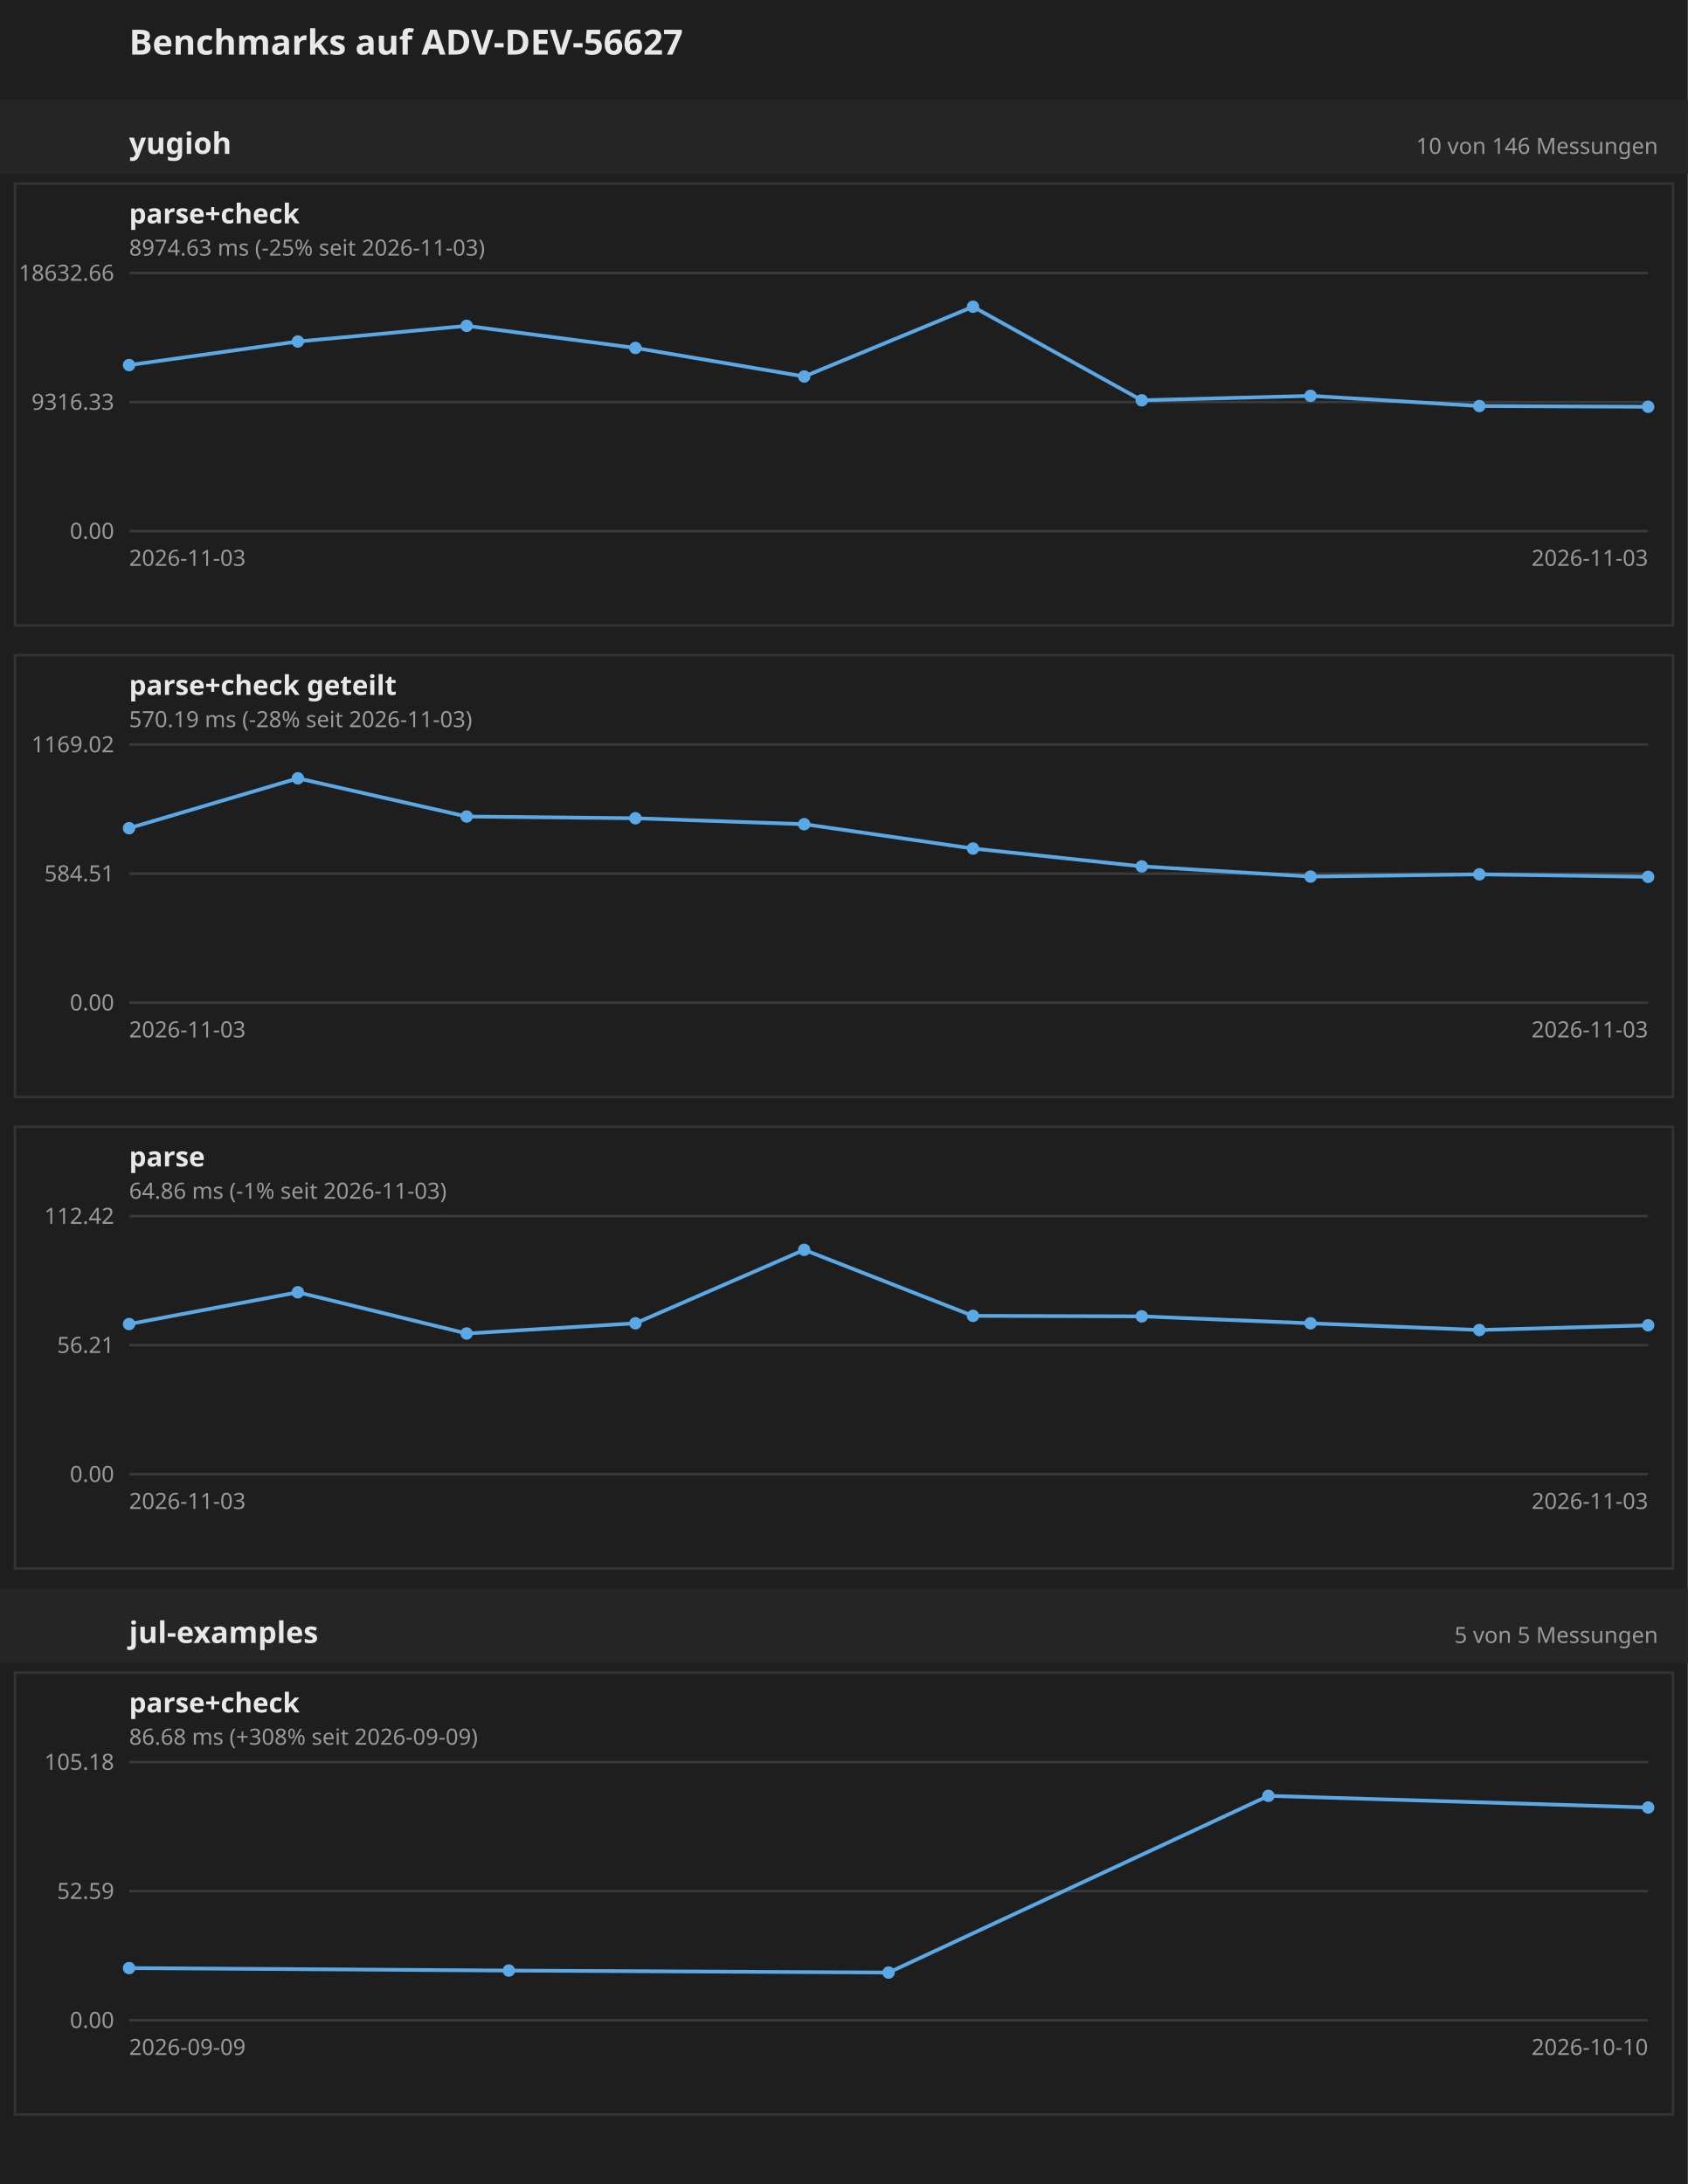
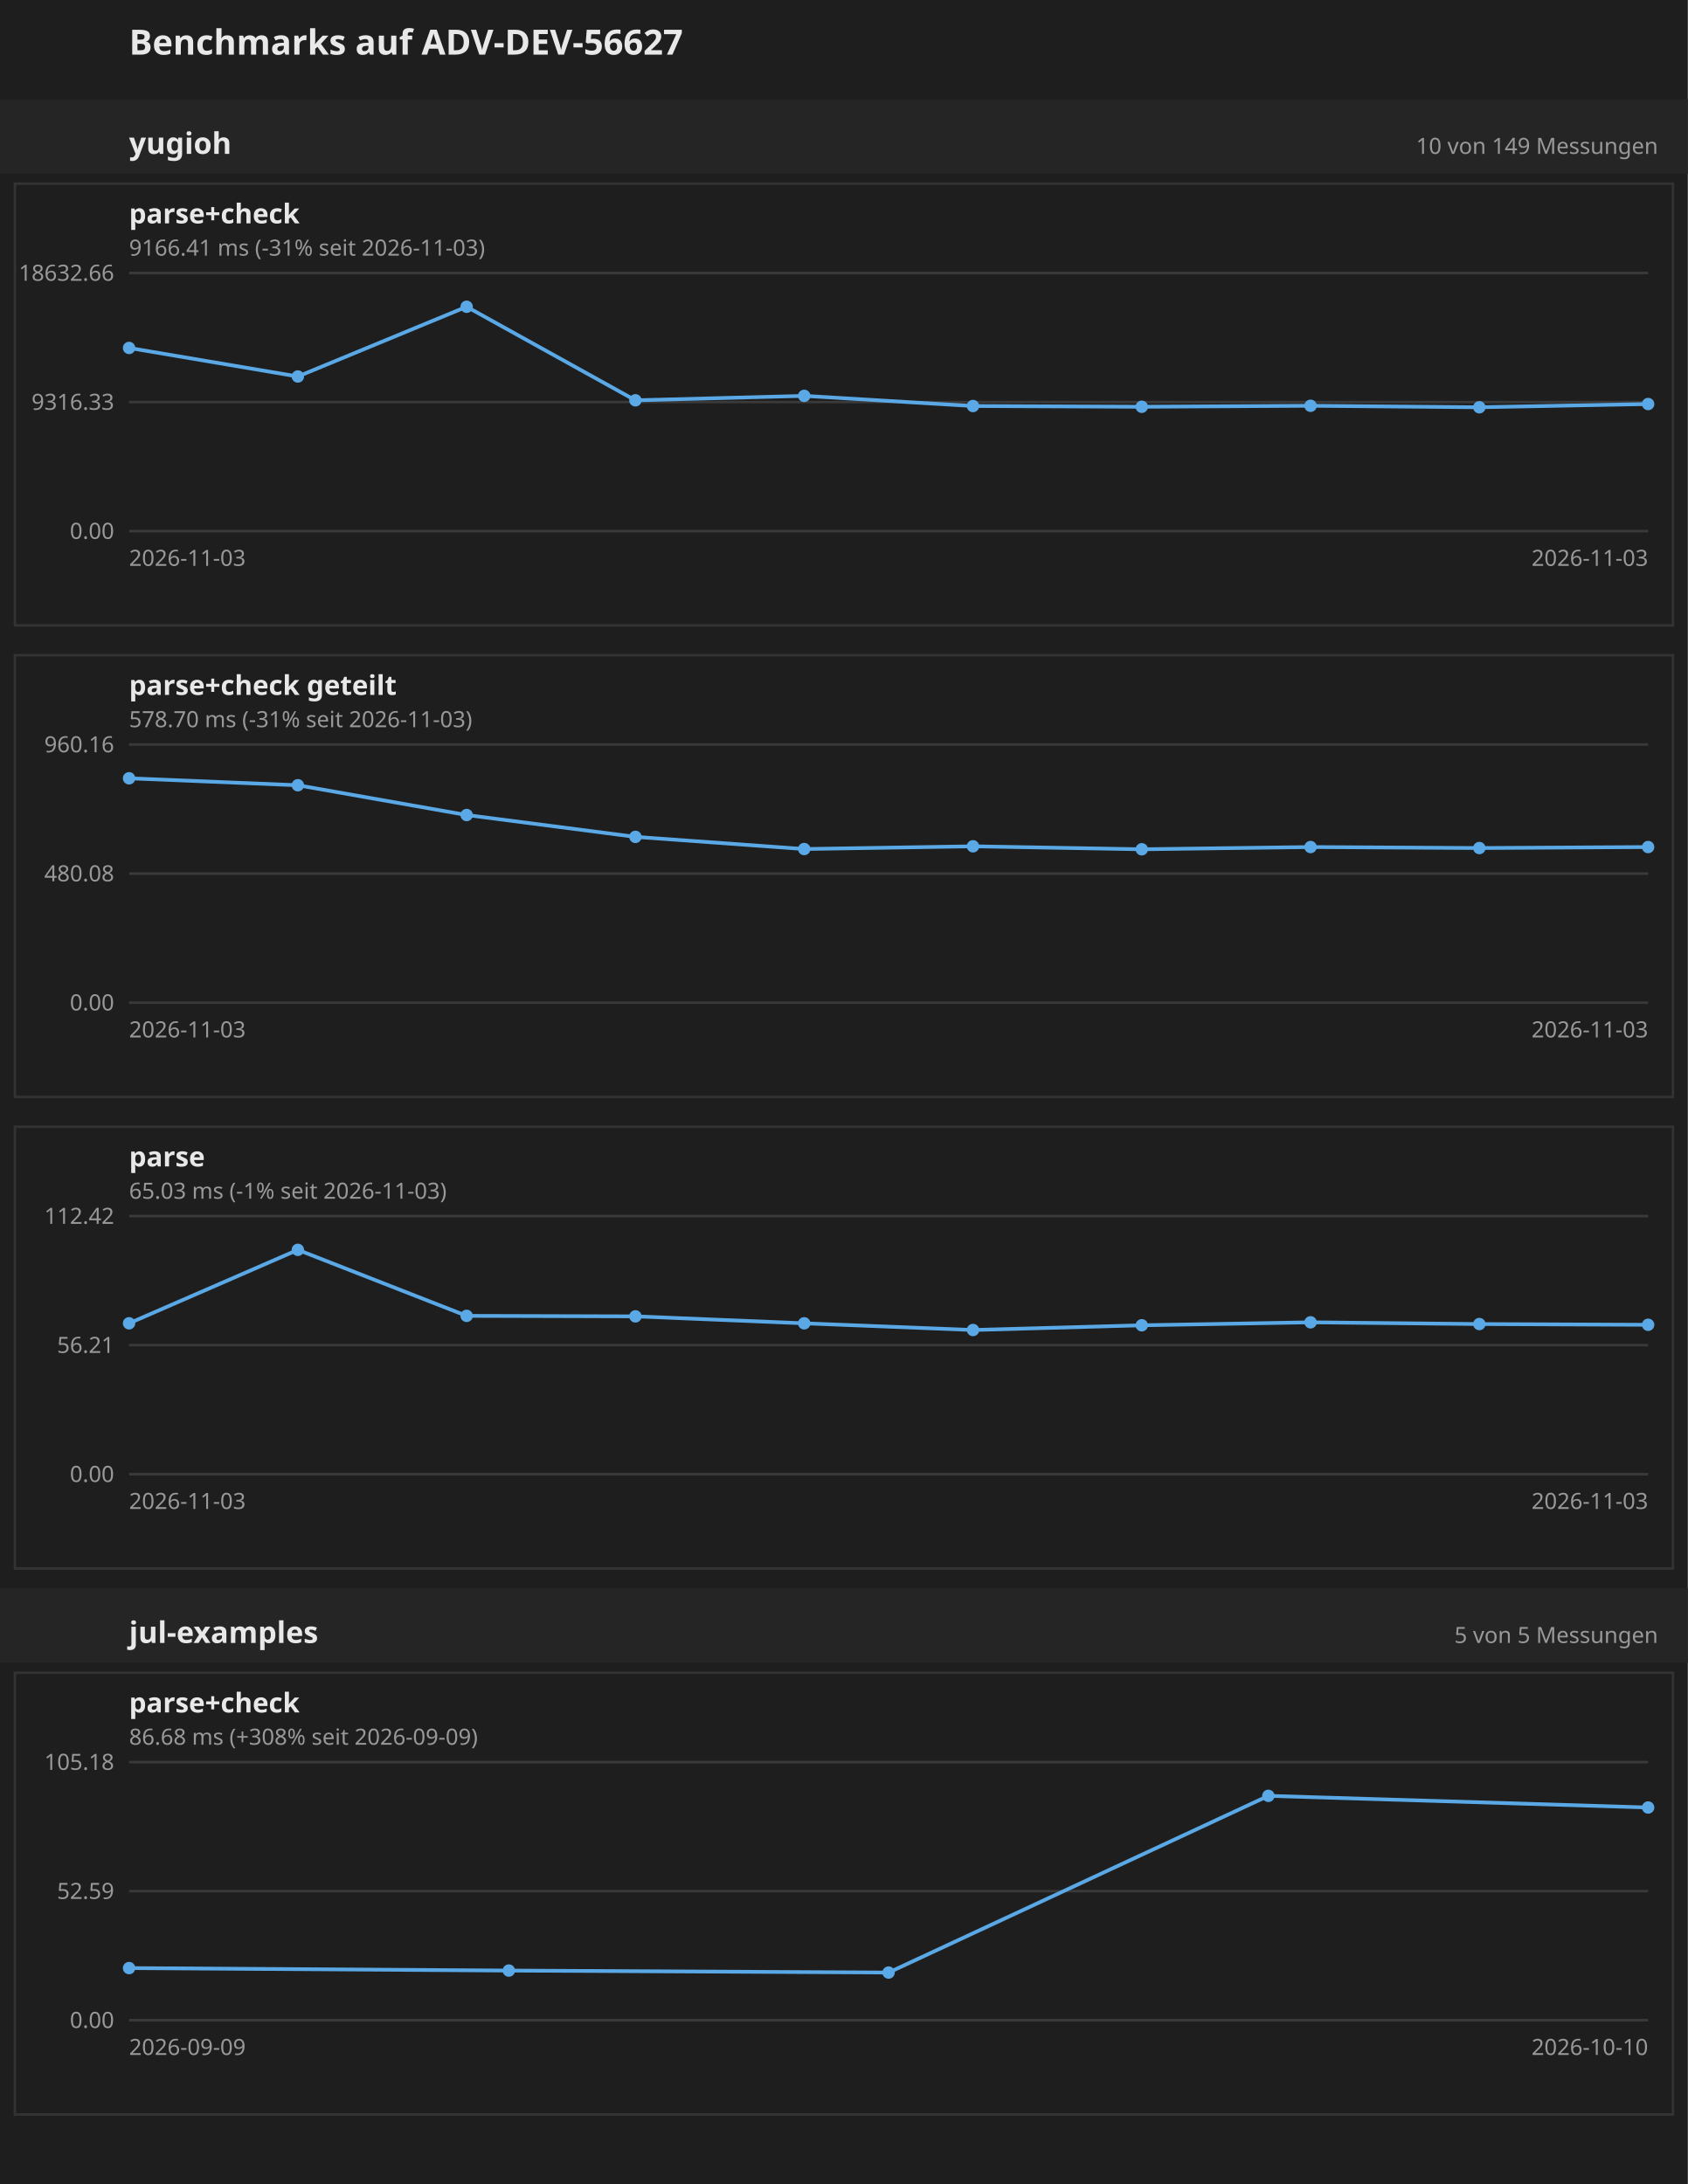
<svg xmlns="http://www.w3.org/2000/svg" width="680" height="880" font-family="sans-serif">
  <rect width="680" height="880" fill="#1e1e1e" />
  <text x="52" y="22" font-size="14" font-weight="bold" fill="#e8e8e8">Benchmarks auf ADV-DEV-56627</text>
  <g transform="translate(0 40)">
    <rect x="0" y="0" width="680" height="30" fill="#252525" />
    <text x="52" y="22" font-size="12" font-weight="bold" fill="#e8e8e8">yugioh</text>
-     <text x="668" y="22" text-anchor="end" font-size="9" fill="#999">10 von 146 Messungen</text>
+     <text x="668" y="22" text-anchor="end" font-size="9" fill="#999">10 von 149 Messungen</text>
    <g transform="translate(0 30)">
      <g transform="translate(0 0)">
        <rect x="6" y="4" width="668" height="178" fill="none" stroke="#333" />
        <text x="52" y="20" font-size="11" font-weight="bold" fill="#e8e8e8">parse+check</text>
-         <text x="52" y="33" font-size="9" fill="#999">8974.63 ms (-25% seit 2026-11-03)</text>
+         <text x="52" y="33" font-size="9" fill="#999">9166.41 ms (-31% seit 2026-11-03)</text>
        <line x1="52" y1="144.0" x2="664" y2="144.0" stroke="#3a3a3a" />
        <text x="46" y="144.0" text-anchor="end" dominant-baseline="middle" font-size="9" fill="#999">0.00</text>
        <line x1="52" y1="92.0" x2="664" y2="92.0" stroke="#3a3a3a" />
        <text x="46" y="92.0" text-anchor="end" dominant-baseline="middle" font-size="9" fill="#999">9316.33</text>
        <line x1="52" y1="40.0" x2="664" y2="40.0" stroke="#3a3a3a" />
        <text x="46" y="40.0" text-anchor="end" dominant-baseline="middle" font-size="9" fill="#999">18632.66</text>
        <text x="52" y="158" font-size="9" fill="#999">2026-11-03</text>
        <text x="664" y="158" text-anchor="end" font-size="9" fill="#999">2026-11-03</text>
-         <polyline fill="none" stroke="#5aa9e6" stroke-width="1.5" points="52.0,77.1 120.0,67.6 188.0,61.3 256.0,70.2 324.0,81.7 392.0,53.6 460.0,91.3 528.0,89.5 596.0,93.6 664.0,93.9" />
-         <circle cx="52.0" cy="77.1" r="2.5" fill="#5aa9e6" />
-         <circle cx="120.0" cy="67.6" r="2.5" fill="#5aa9e6" />
-         <circle cx="188.0" cy="61.3" r="2.5" fill="#5aa9e6" />
-         <circle cx="256.0" cy="70.2" r="2.5" fill="#5aa9e6" />
-         <circle cx="324.0" cy="81.7" r="2.5" fill="#5aa9e6" />
-         <circle cx="392.0" cy="53.6" r="2.5" fill="#5aa9e6" />
-         <circle cx="460.0" cy="91.3" r="2.5" fill="#5aa9e6" />
-         <circle cx="528.0" cy="89.5" r="2.5" fill="#5aa9e6" />
-         <circle cx="596.0" cy="93.6" r="2.5" fill="#5aa9e6" />
-         <circle cx="664.0" cy="93.9" r="2.5" fill="#5aa9e6" />
+         <polyline fill="none" stroke="#5aa9e6" stroke-width="1.5" points="52.0,70.2 120.0,81.7 188.0,53.6 256.0,91.3 324.0,89.5 392.0,93.6 460.0,93.9 528.0,93.5 596.0,94.1 664.0,92.8" />
+         <circle cx="52.0" cy="70.2" r="2.5" fill="#5aa9e6" />
+         <circle cx="120.0" cy="81.7" r="2.5" fill="#5aa9e6" />
+         <circle cx="188.0" cy="53.6" r="2.5" fill="#5aa9e6" />
+         <circle cx="256.0" cy="91.3" r="2.5" fill="#5aa9e6" />
+         <circle cx="324.0" cy="89.5" r="2.5" fill="#5aa9e6" />
+         <circle cx="392.0" cy="93.6" r="2.5" fill="#5aa9e6" />
+         <circle cx="460.0" cy="93.9" r="2.5" fill="#5aa9e6" />
+         <circle cx="528.0" cy="93.5" r="2.5" fill="#5aa9e6" />
+         <circle cx="596.0" cy="94.1" r="2.5" fill="#5aa9e6" />
+         <circle cx="664.0" cy="92.8" r="2.5" fill="#5aa9e6" />
      </g>
      <g transform="translate(0 190)">
        <rect x="6" y="4" width="668" height="178" fill="none" stroke="#333" />
        <text x="52" y="20" font-size="11" font-weight="bold" fill="#e8e8e8">parse+check geteilt</text>
-         <text x="52" y="33" font-size="9" fill="#999">570.19 ms (-28% seit 2026-11-03)</text>
+         <text x="52" y="33" font-size="9" fill="#999">578.70 ms (-31% seit 2026-11-03)</text>
        <line x1="52" y1="144.0" x2="664" y2="144.0" stroke="#3a3a3a" />
        <text x="46" y="144.0" text-anchor="end" dominant-baseline="middle" font-size="9" fill="#999">0.00</text>
        <line x1="52" y1="92.0" x2="664" y2="92.0" stroke="#3a3a3a" />
-         <text x="46" y="92.0" text-anchor="end" dominant-baseline="middle" font-size="9" fill="#999">584.51</text>
+         <text x="46" y="92.0" text-anchor="end" dominant-baseline="middle" font-size="9" fill="#999">480.08</text>
        <line x1="52" y1="40.0" x2="664" y2="40.0" stroke="#3a3a3a" />
-         <text x="46" y="40.0" text-anchor="end" dominant-baseline="middle" font-size="9" fill="#999">1169.02</text>
+         <text x="46" y="40.0" text-anchor="end" dominant-baseline="middle" font-size="9" fill="#999">960.16</text>
        <text x="52" y="158" font-size="9" fill="#999">2026-11-03</text>
        <text x="664" y="158" text-anchor="end" font-size="9" fill="#999">2026-11-03</text>
-         <polyline fill="none" stroke="#5aa9e6" stroke-width="1.5" points="52.0,73.7 120.0,53.6 188.0,69.0 256.0,69.7 324.0,72.1 392.0,81.9 460.0,89.1 528.0,93.2 596.0,92.3 664.0,93.3" />
-         <circle cx="52.0" cy="73.7" r="2.5" fill="#5aa9e6" />
-         <circle cx="120.0" cy="53.6" r="2.5" fill="#5aa9e6" />
-         <circle cx="188.0" cy="69.0" r="2.5" fill="#5aa9e6" />
-         <circle cx="256.0" cy="69.7" r="2.5" fill="#5aa9e6" />
-         <circle cx="324.0" cy="72.1" r="2.5" fill="#5aa9e6" />
-         <circle cx="392.0" cy="81.9" r="2.5" fill="#5aa9e6" />
-         <circle cx="460.0" cy="89.1" r="2.5" fill="#5aa9e6" />
-         <circle cx="528.0" cy="93.2" r="2.5" fill="#5aa9e6" />
-         <circle cx="596.0" cy="92.3" r="2.5" fill="#5aa9e6" />
-         <circle cx="664.0" cy="93.3" r="2.5" fill="#5aa9e6" />
+         <polyline fill="none" stroke="#5aa9e6" stroke-width="1.5" points="52.0,53.6 120.0,56.4 188.0,68.4 256.0,77.2 324.0,82.1 392.0,81.0 460.0,82.2 528.0,81.3 596.0,81.7 664.0,81.3" />
+         <circle cx="52.0" cy="53.6" r="2.5" fill="#5aa9e6" />
+         <circle cx="120.0" cy="56.4" r="2.5" fill="#5aa9e6" />
+         <circle cx="188.0" cy="68.4" r="2.5" fill="#5aa9e6" />
+         <circle cx="256.0" cy="77.2" r="2.5" fill="#5aa9e6" />
+         <circle cx="324.0" cy="82.1" r="2.5" fill="#5aa9e6" />
+         <circle cx="392.0" cy="81.0" r="2.5" fill="#5aa9e6" />
+         <circle cx="460.0" cy="82.2" r="2.5" fill="#5aa9e6" />
+         <circle cx="528.0" cy="81.3" r="2.5" fill="#5aa9e6" />
+         <circle cx="596.0" cy="81.7" r="2.5" fill="#5aa9e6" />
+         <circle cx="664.0" cy="81.3" r="2.5" fill="#5aa9e6" />
      </g>
      <g transform="translate(0 380)">
        <rect x="6" y="4" width="668" height="178" fill="none" stroke="#333" />
        <text x="52" y="20" font-size="11" font-weight="bold" fill="#e8e8e8">parse</text>
-         <text x="52" y="33" font-size="9" fill="#999">64.86 ms (-1% seit 2026-11-03)</text>
+         <text x="52" y="33" font-size="9" fill="#999">65.03 ms (-1% seit 2026-11-03)</text>
        <line x1="52" y1="144.0" x2="664" y2="144.0" stroke="#3a3a3a" />
        <text x="46" y="144.0" text-anchor="end" dominant-baseline="middle" font-size="9" fill="#999">0.00</text>
        <line x1="52" y1="92.0" x2="664" y2="92.0" stroke="#3a3a3a" />
        <text x="46" y="92.0" text-anchor="end" dominant-baseline="middle" font-size="9" fill="#999">56.21</text>
        <line x1="52" y1="40.0" x2="664" y2="40.0" stroke="#3a3a3a" />
        <text x="46" y="40.0" text-anchor="end" dominant-baseline="middle" font-size="9" fill="#999">112.42</text>
        <text x="52" y="158" font-size="9" fill="#999">2026-11-03</text>
        <text x="664" y="158" text-anchor="end" font-size="9" fill="#999">2026-11-03</text>
-         <polyline fill="none" stroke="#5aa9e6" stroke-width="1.5" points="52.0,83.5 120.0,70.7 188.0,87.3 256.0,83.2 324.0,53.6 392.0,80.2 460.0,80.4 528.0,83.2 596.0,85.9 664.0,84.0" />
-         <circle cx="52.0" cy="83.5" r="2.5" fill="#5aa9e6" />
-         <circle cx="120.0" cy="70.7" r="2.5" fill="#5aa9e6" />
-         <circle cx="188.0" cy="87.3" r="2.5" fill="#5aa9e6" />
-         <circle cx="256.0" cy="83.2" r="2.5" fill="#5aa9e6" />
-         <circle cx="324.0" cy="53.6" r="2.5" fill="#5aa9e6" />
-         <circle cx="392.0" cy="80.2" r="2.5" fill="#5aa9e6" />
-         <circle cx="460.0" cy="80.4" r="2.5" fill="#5aa9e6" />
-         <circle cx="528.0" cy="83.2" r="2.5" fill="#5aa9e6" />
-         <circle cx="596.0" cy="85.9" r="2.5" fill="#5aa9e6" />
-         <circle cx="664.0" cy="84.0" r="2.5" fill="#5aa9e6" />
+         <polyline fill="none" stroke="#5aa9e6" stroke-width="1.5" points="52.0,83.2 120.0,53.6 188.0,80.2 256.0,80.4 324.0,83.2 392.0,85.9 460.0,84.0 528.0,82.8 596.0,83.5 664.0,83.8" />
+         <circle cx="52.0" cy="83.2" r="2.5" fill="#5aa9e6" />
+         <circle cx="120.0" cy="53.6" r="2.5" fill="#5aa9e6" />
+         <circle cx="188.0" cy="80.2" r="2.5" fill="#5aa9e6" />
+         <circle cx="256.0" cy="80.4" r="2.5" fill="#5aa9e6" />
+         <circle cx="324.0" cy="83.2" r="2.5" fill="#5aa9e6" />
+         <circle cx="392.0" cy="85.9" r="2.5" fill="#5aa9e6" />
+         <circle cx="460.0" cy="84.0" r="2.5" fill="#5aa9e6" />
+         <circle cx="528.0" cy="82.8" r="2.5" fill="#5aa9e6" />
+         <circle cx="596.0" cy="83.5" r="2.5" fill="#5aa9e6" />
+         <circle cx="664.0" cy="83.8" r="2.5" fill="#5aa9e6" />
      </g>
    </g>
  </g>
  <g transform="translate(0 640)">
    <rect x="0" y="0" width="680" height="30" fill="#252525" />
    <text x="52" y="22" font-size="12" font-weight="bold" fill="#e8e8e8">jul-examples</text>
    <text x="668" y="22" text-anchor="end" font-size="9" fill="#999">5 von 5 Messungen</text>
    <g transform="translate(0 30)">
      <g transform="translate(0 0)">
        <rect x="6" y="4" width="668" height="178" fill="none" stroke="#333" />
        <text x="52" y="20" font-size="11" font-weight="bold" fill="#e8e8e8">parse+check</text>
        <text x="52" y="33" font-size="9" fill="#999">86.68 ms (+308% seit 2026-09-09)</text>
        <line x1="52" y1="144.0" x2="664" y2="144.0" stroke="#3a3a3a" />
        <text x="46" y="144.0" text-anchor="end" dominant-baseline="middle" font-size="9" fill="#999">0.00</text>
        <line x1="52" y1="92.0" x2="664" y2="92.0" stroke="#3a3a3a" />
        <text x="46" y="92.0" text-anchor="end" dominant-baseline="middle" font-size="9" fill="#999">52.59</text>
        <line x1="52" y1="40.0" x2="664" y2="40.0" stroke="#3a3a3a" />
        <text x="46" y="40.0" text-anchor="end" dominant-baseline="middle" font-size="9" fill="#999">105.18</text>
        <text x="52" y="158" font-size="9" fill="#999">2026-09-09</text>
        <text x="664" y="158" text-anchor="end" font-size="9" fill="#999">2026-10-10</text>
        <polyline fill="none" stroke="#5aa9e6" stroke-width="1.5" points="52.0,123.0 205.0,124.0 358.0,124.8 511.0,53.6 664.0,58.3" />
        <circle cx="52.0" cy="123.0" r="2.5" fill="#5aa9e6" />
        <circle cx="205.0" cy="124.0" r="2.5" fill="#5aa9e6" />
        <circle cx="358.0" cy="124.8" r="2.5" fill="#5aa9e6" />
        <circle cx="511.0" cy="53.6" r="2.5" fill="#5aa9e6" />
        <circle cx="664.0" cy="58.3" r="2.5" fill="#5aa9e6" />
      </g>
    </g>
  </g>
</svg>
